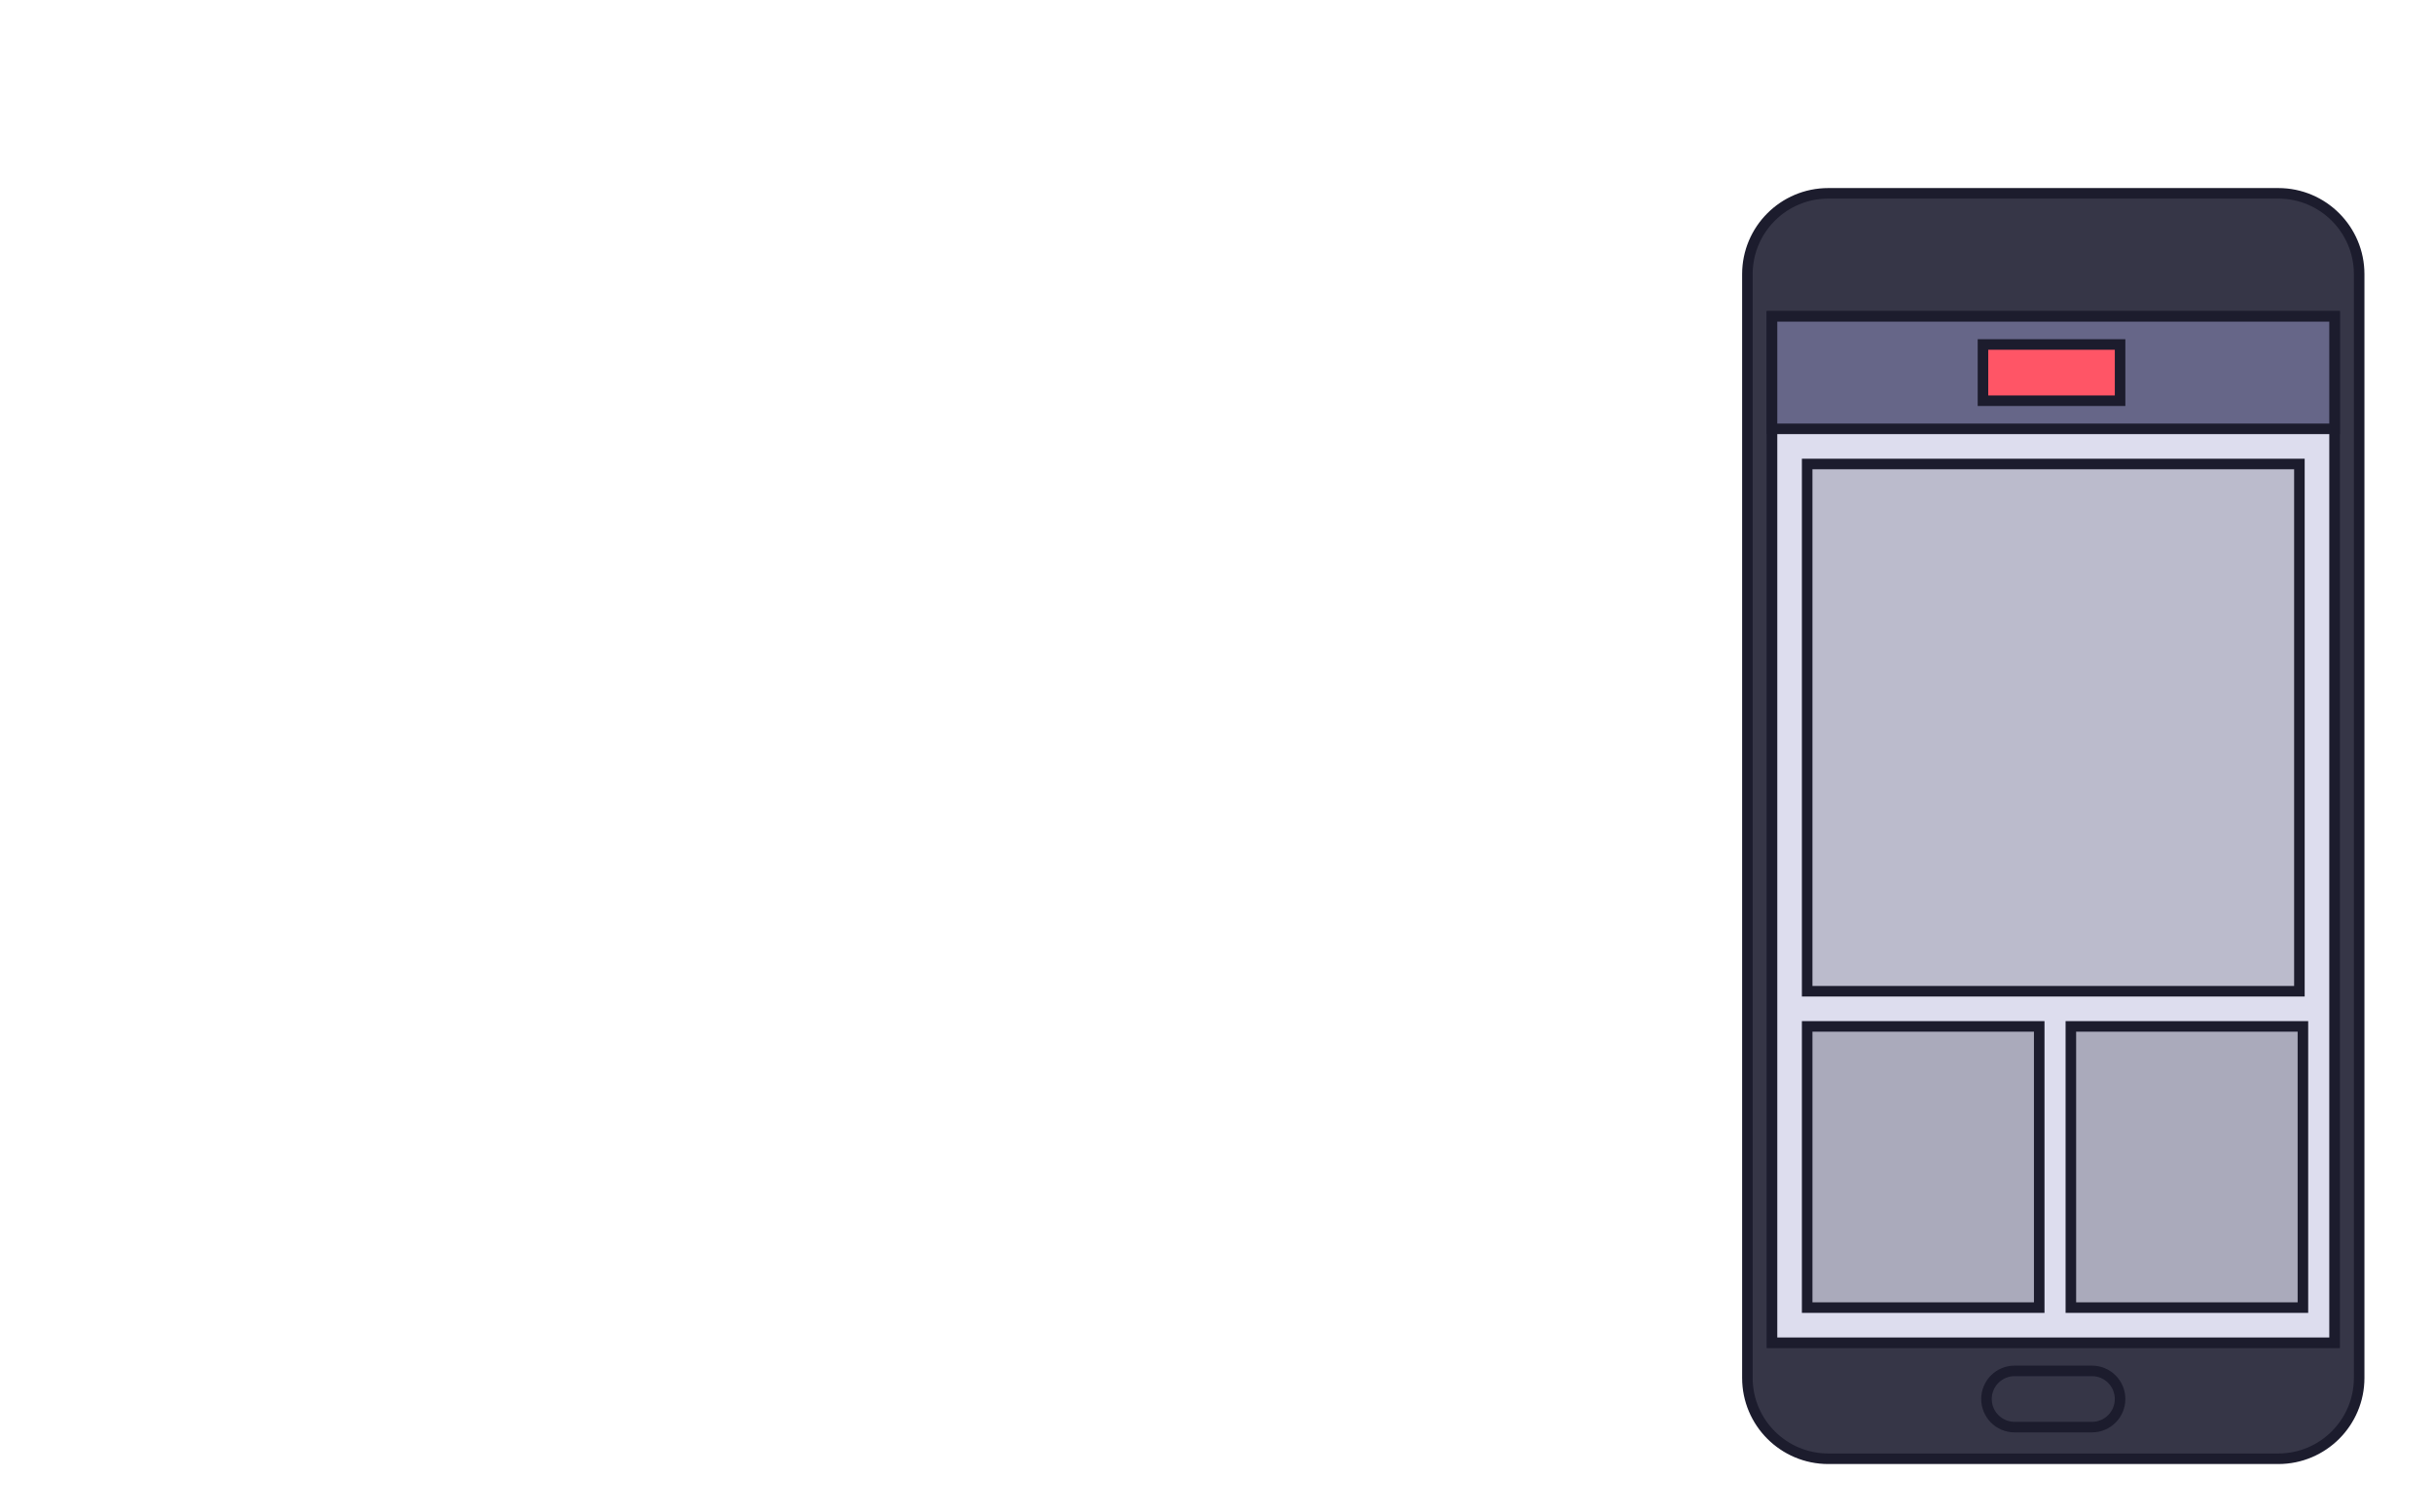
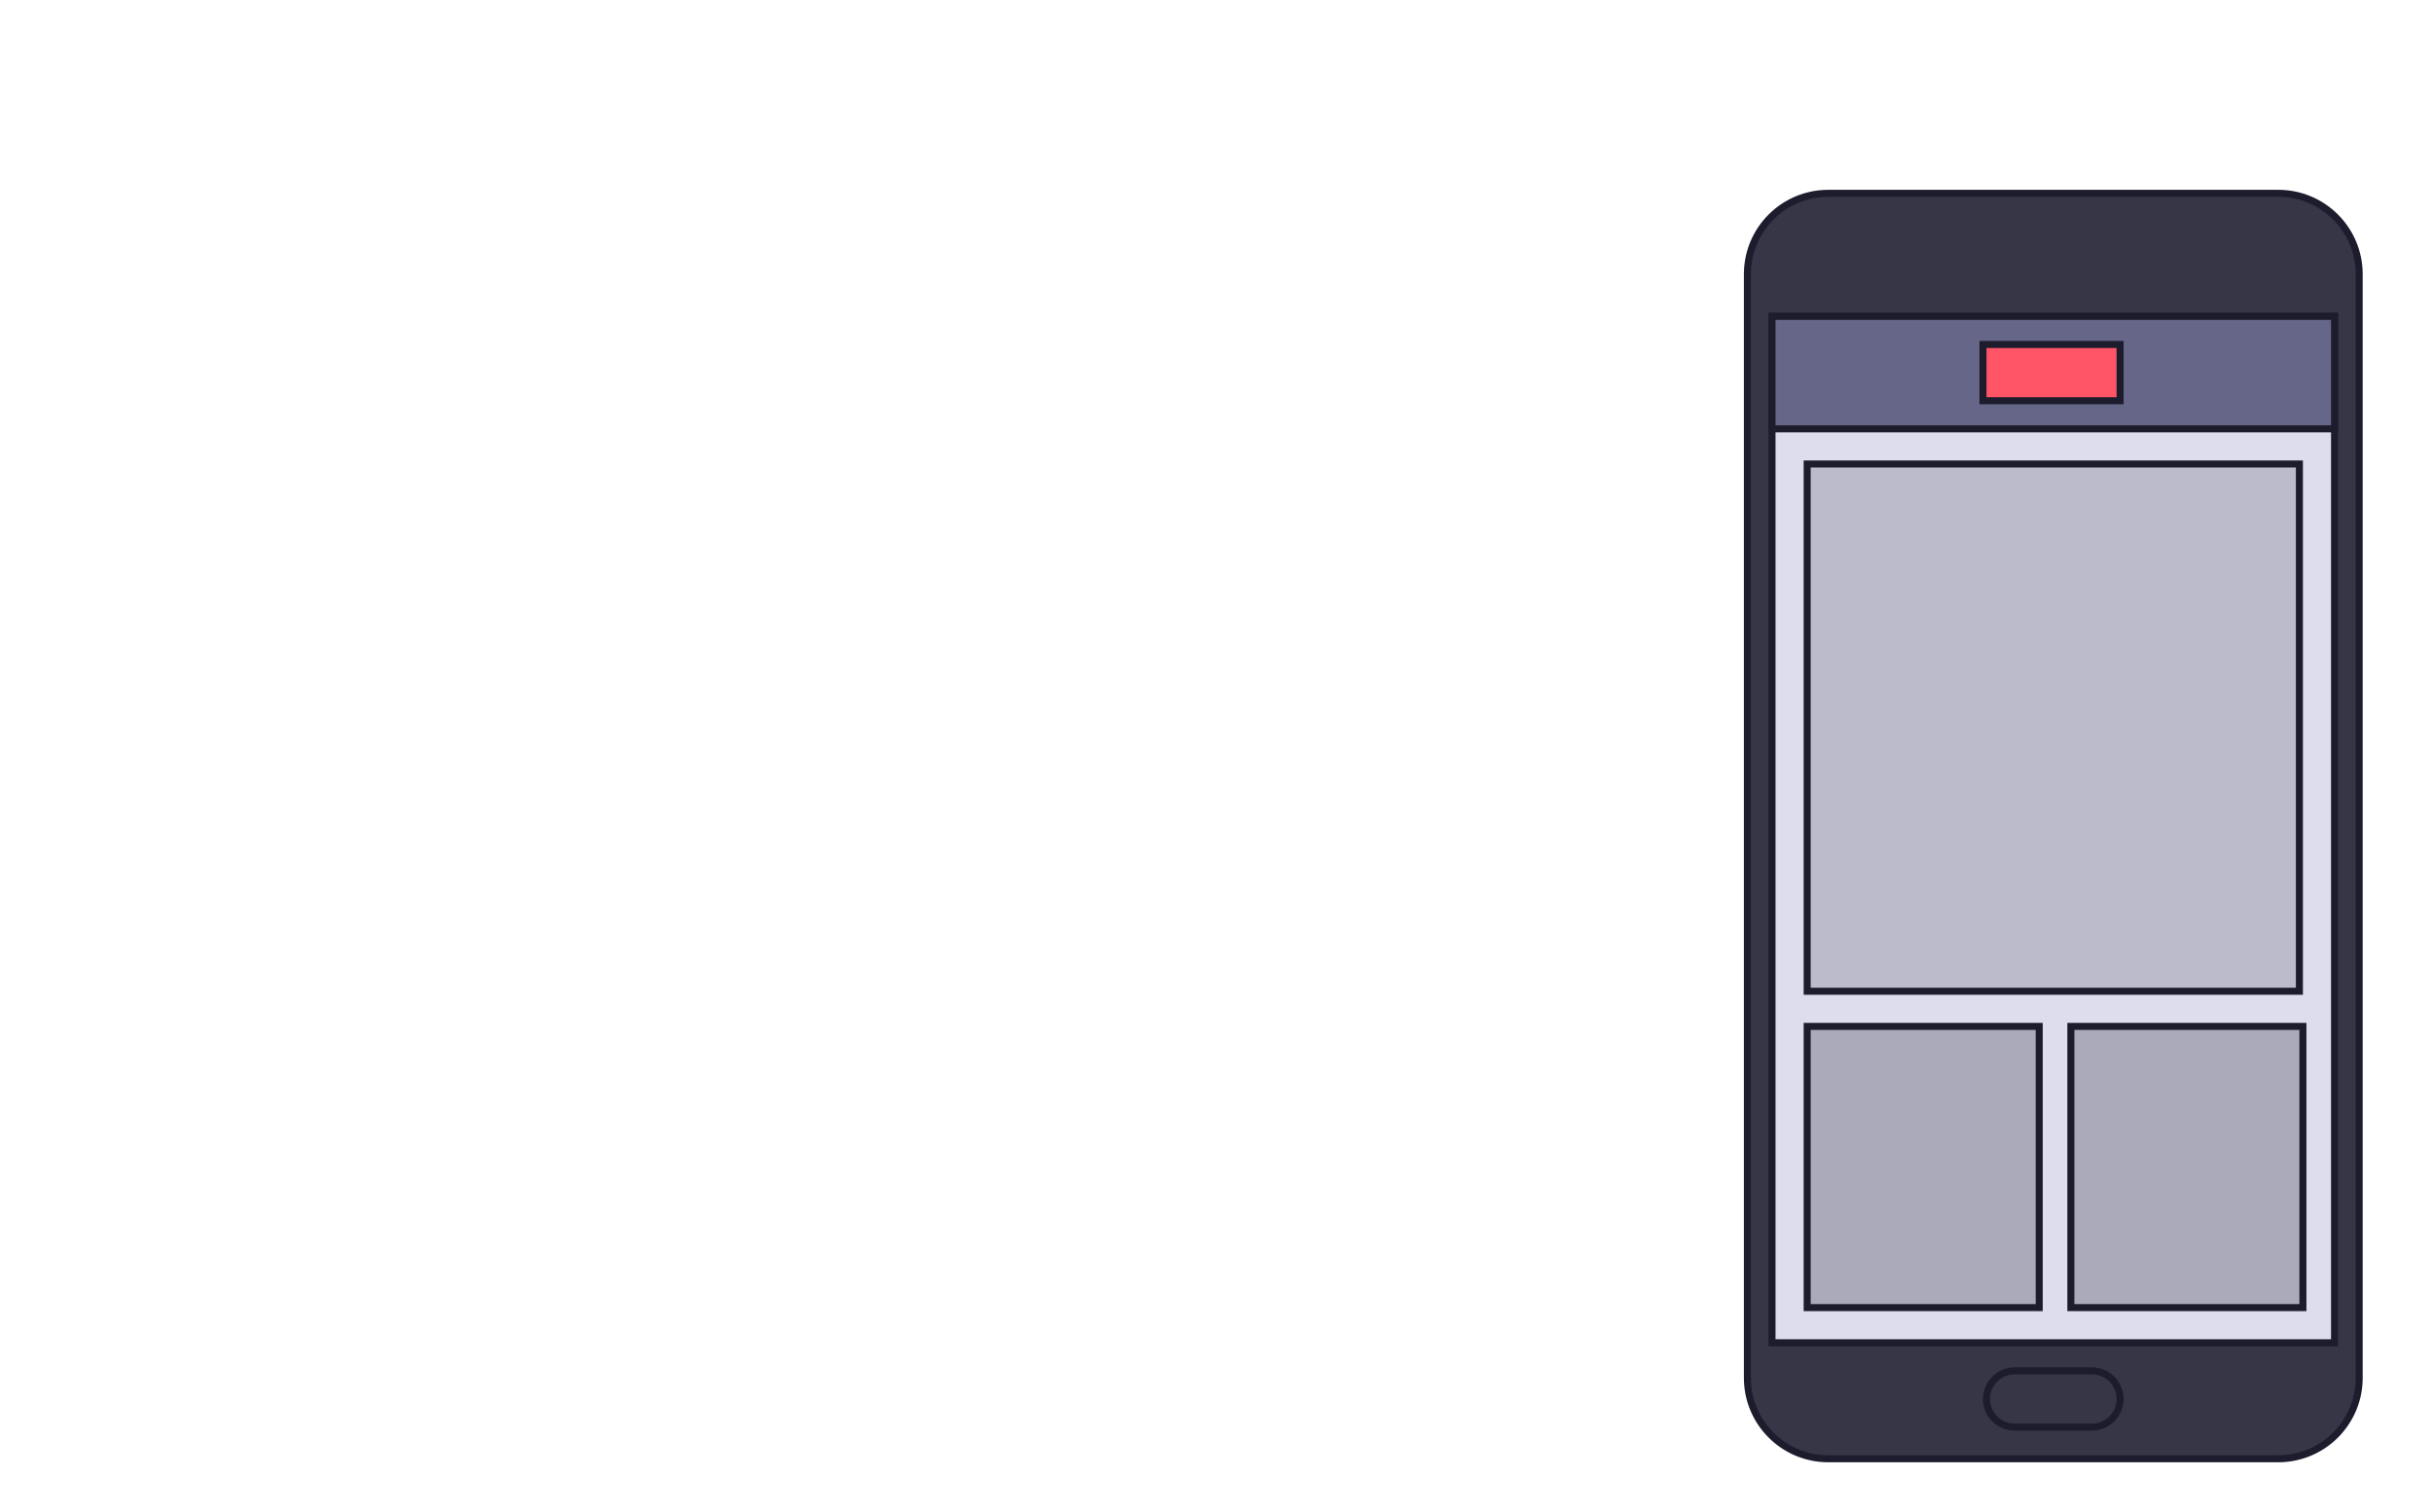
<svg xmlns="http://www.w3.org/2000/svg" aria-labelledby="title" viewBox="0 0 692 430">
  <defs>
    <style>
-       * {
-         stroke: #1c1c2d;
-         stroke-width: 3px;
-       }
+       * { stroke: #1c1c2d; stroke-width: 2px }

-       .cls-2 {
-         fill: #363647;
-       }
+       .cls-2 { fill: #363647 }

-       .cls-3 {
-         fill: none;
-       }
+       .cls-3 { fill: none }

-       .cls-4 {
-         opacity: 0.6;
-         isolation: isolate;
-       }
+       .cls-5 { fill: #dde }

-       .cls-5 {
-         fill: #dde;
-       }
+       .cls-6 { fill: #668 }

-       .cls-6 {
-         fill: #668;
-       }
+       .cls-7 { fill: #aab }

-       .cls-7 {
-         fill: #aab;
-       }
+       .cls-8 { fill: #bbc }

-       .cls-8 {
-         fill: #bbc;
-       }
- 
-       .cls-9 {
-         fill: #f56;
-       }
+       .cls-9 { fill: #f56 }
</style>
  </defs>
-   <g>
-     <rect class="cls-2" x="497" y="55" width="174" height="360" rx="23" ry="23" />
-     <rect class="cls-3" x="565" y="390" width="38" height="16" rx="8" ry="8" />
-   </g>
-   <g>
-     <rect class="cls-4" x="504" y="90" width="160" height="292" />
-     <rect class="cls-5" x="504" y="90" width="160" height="292" />
-     <rect class="cls-6" x="504" y="90" width="160" height="32" />
-     <rect class="cls-7" x="514" y="292" width="66" height="80" />
-     <rect class="cls-7" x="589" y="292" width="66" height="80" />
-     <rect class="cls-8" x="514" y="132" width="140" height="150" />
-     <rect class="cls-9" x="564" y="98" width="39" height="16" />
-   </g>
+   <rect class="cls-2" x="497" y="55" width="174" height="360" rx="23" ry="23" />
+   <rect class="cls-3" x="565" y="390" width="38" height="16" rx="8" ry="8" />
+   <rect class="cls-5" x="504" y="90" width="160" height="292" />
+   <rect class="cls-6" x="504" y="90" width="160" height="32" />
+   <rect class="cls-7" x="514" y="292" width="66" height="80" />
+   <rect class="cls-7" x="589" y="292" width="66" height="80" />
+   <rect class="cls-8" x="514" y="132" width="140" height="150" />
+   <rect class="cls-9" x="564" y="98" width="39" height="16" />
</svg>
